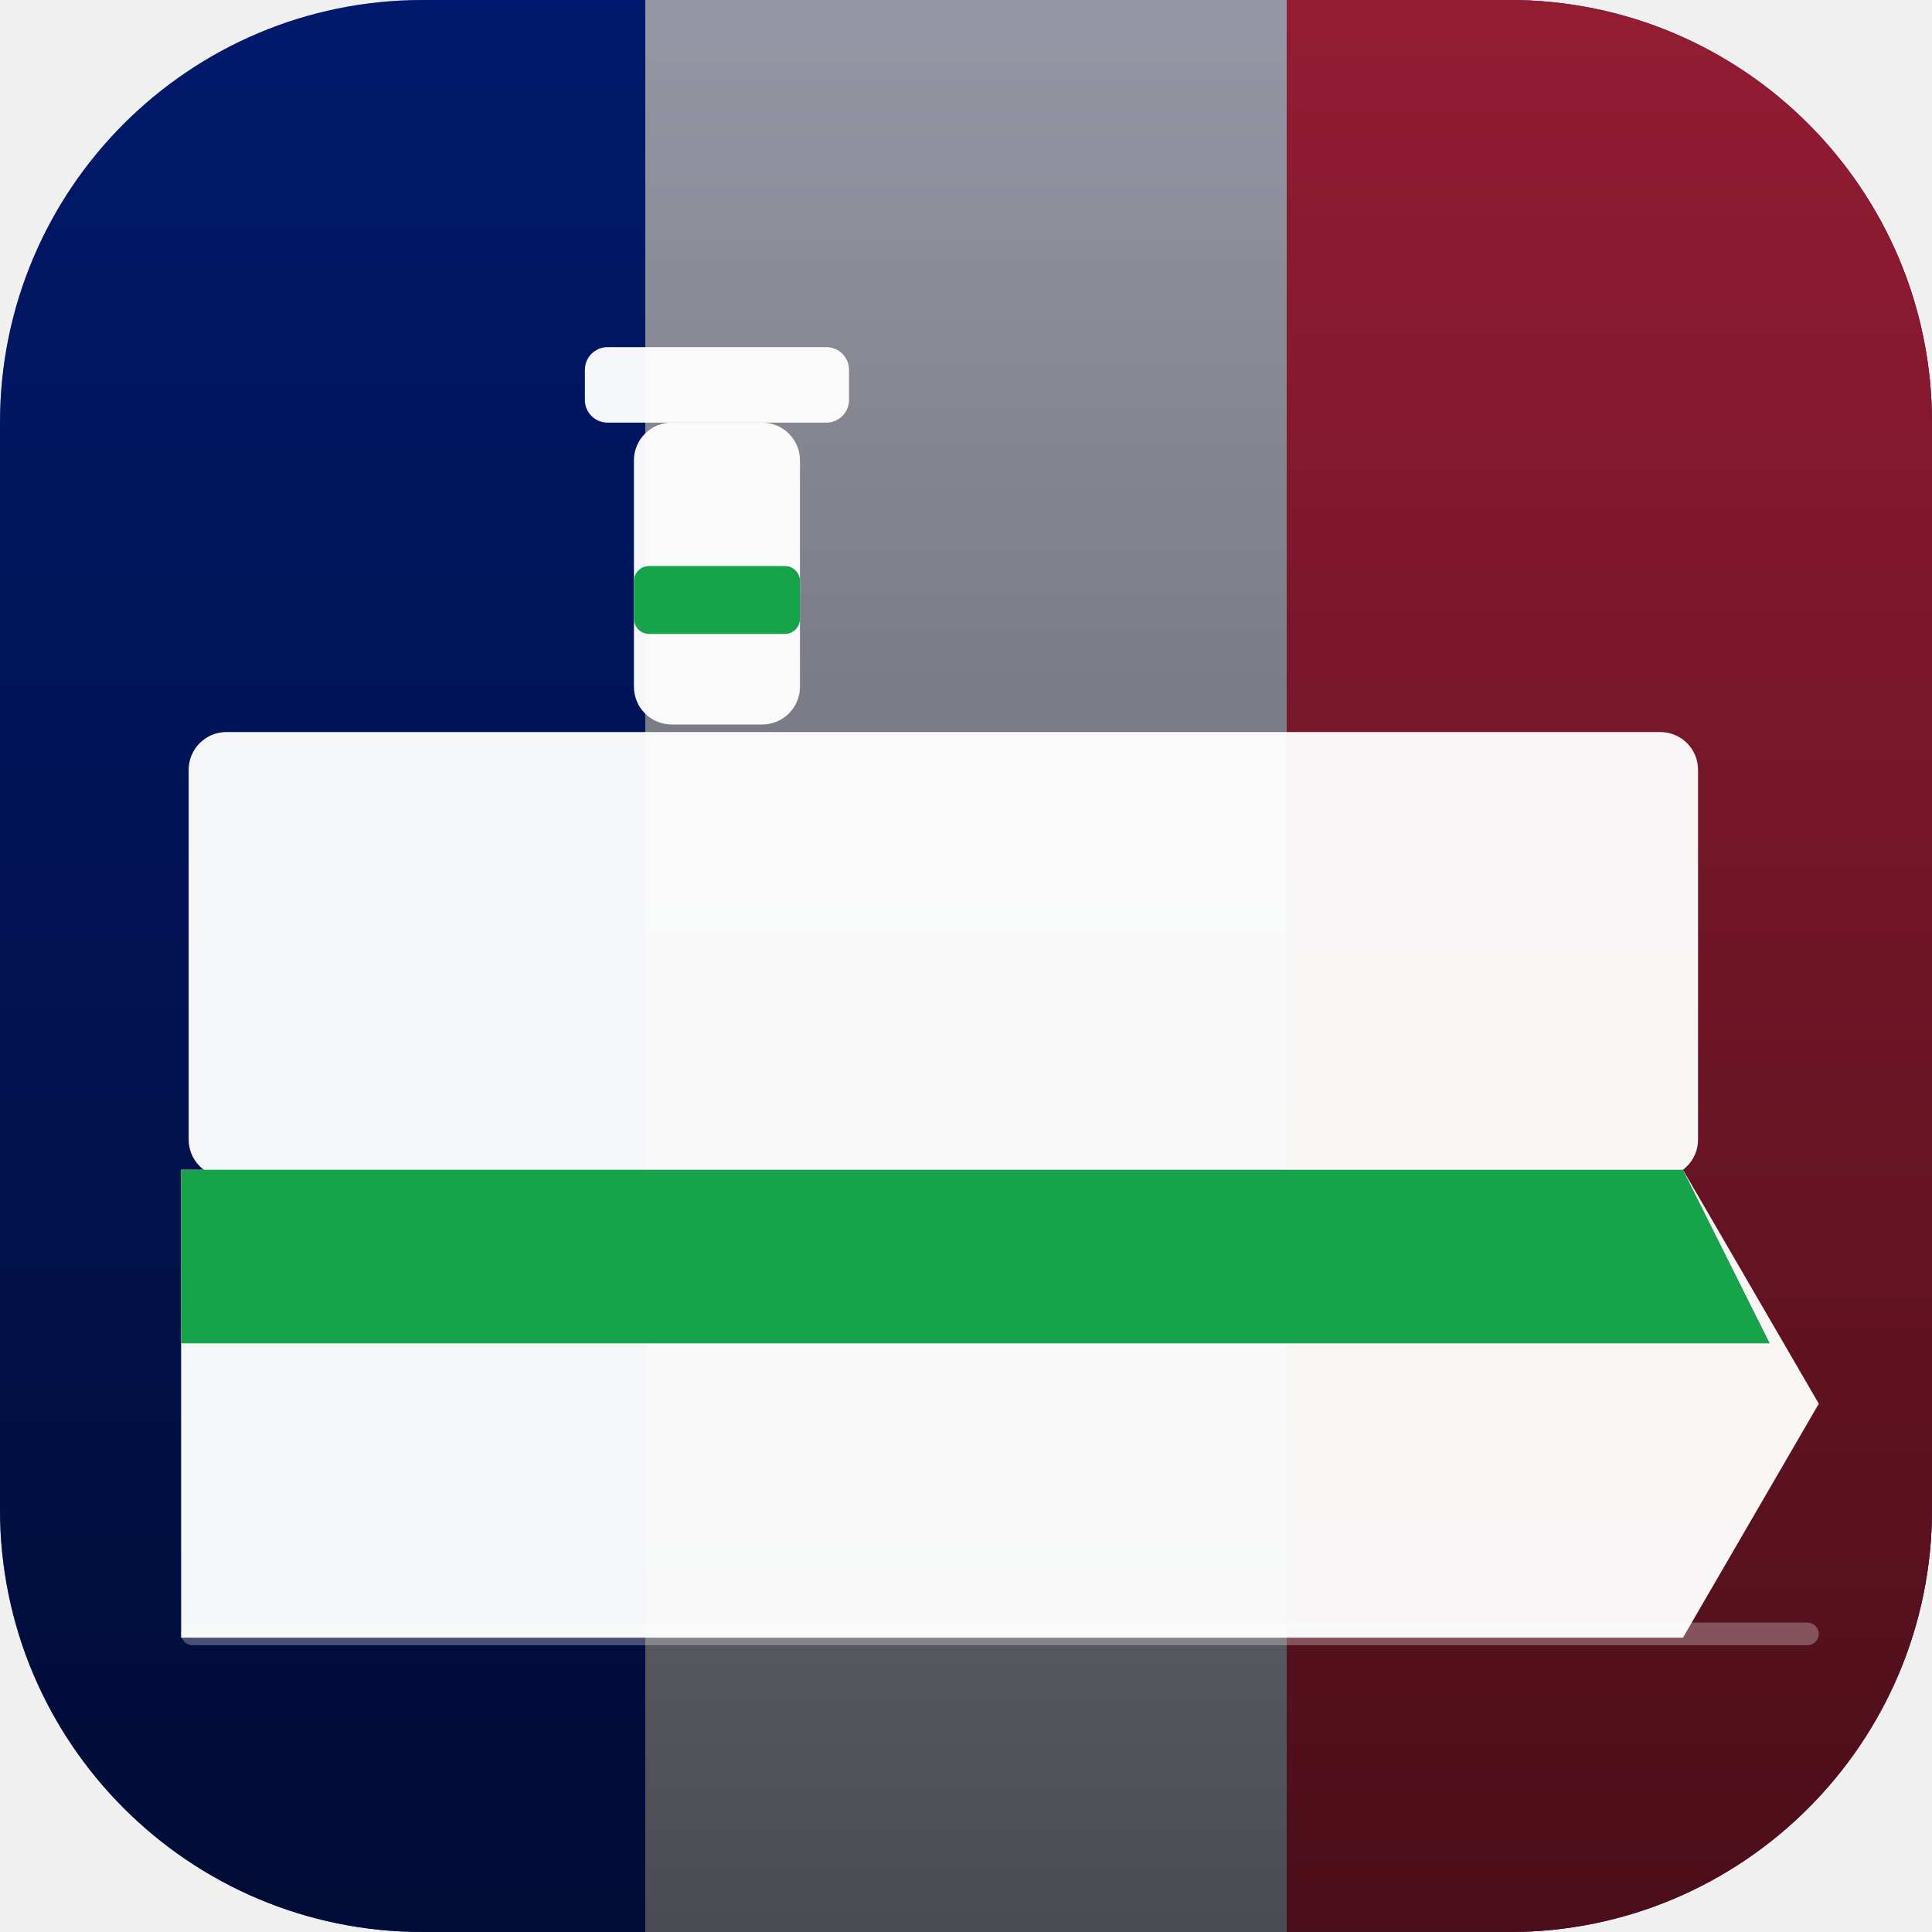
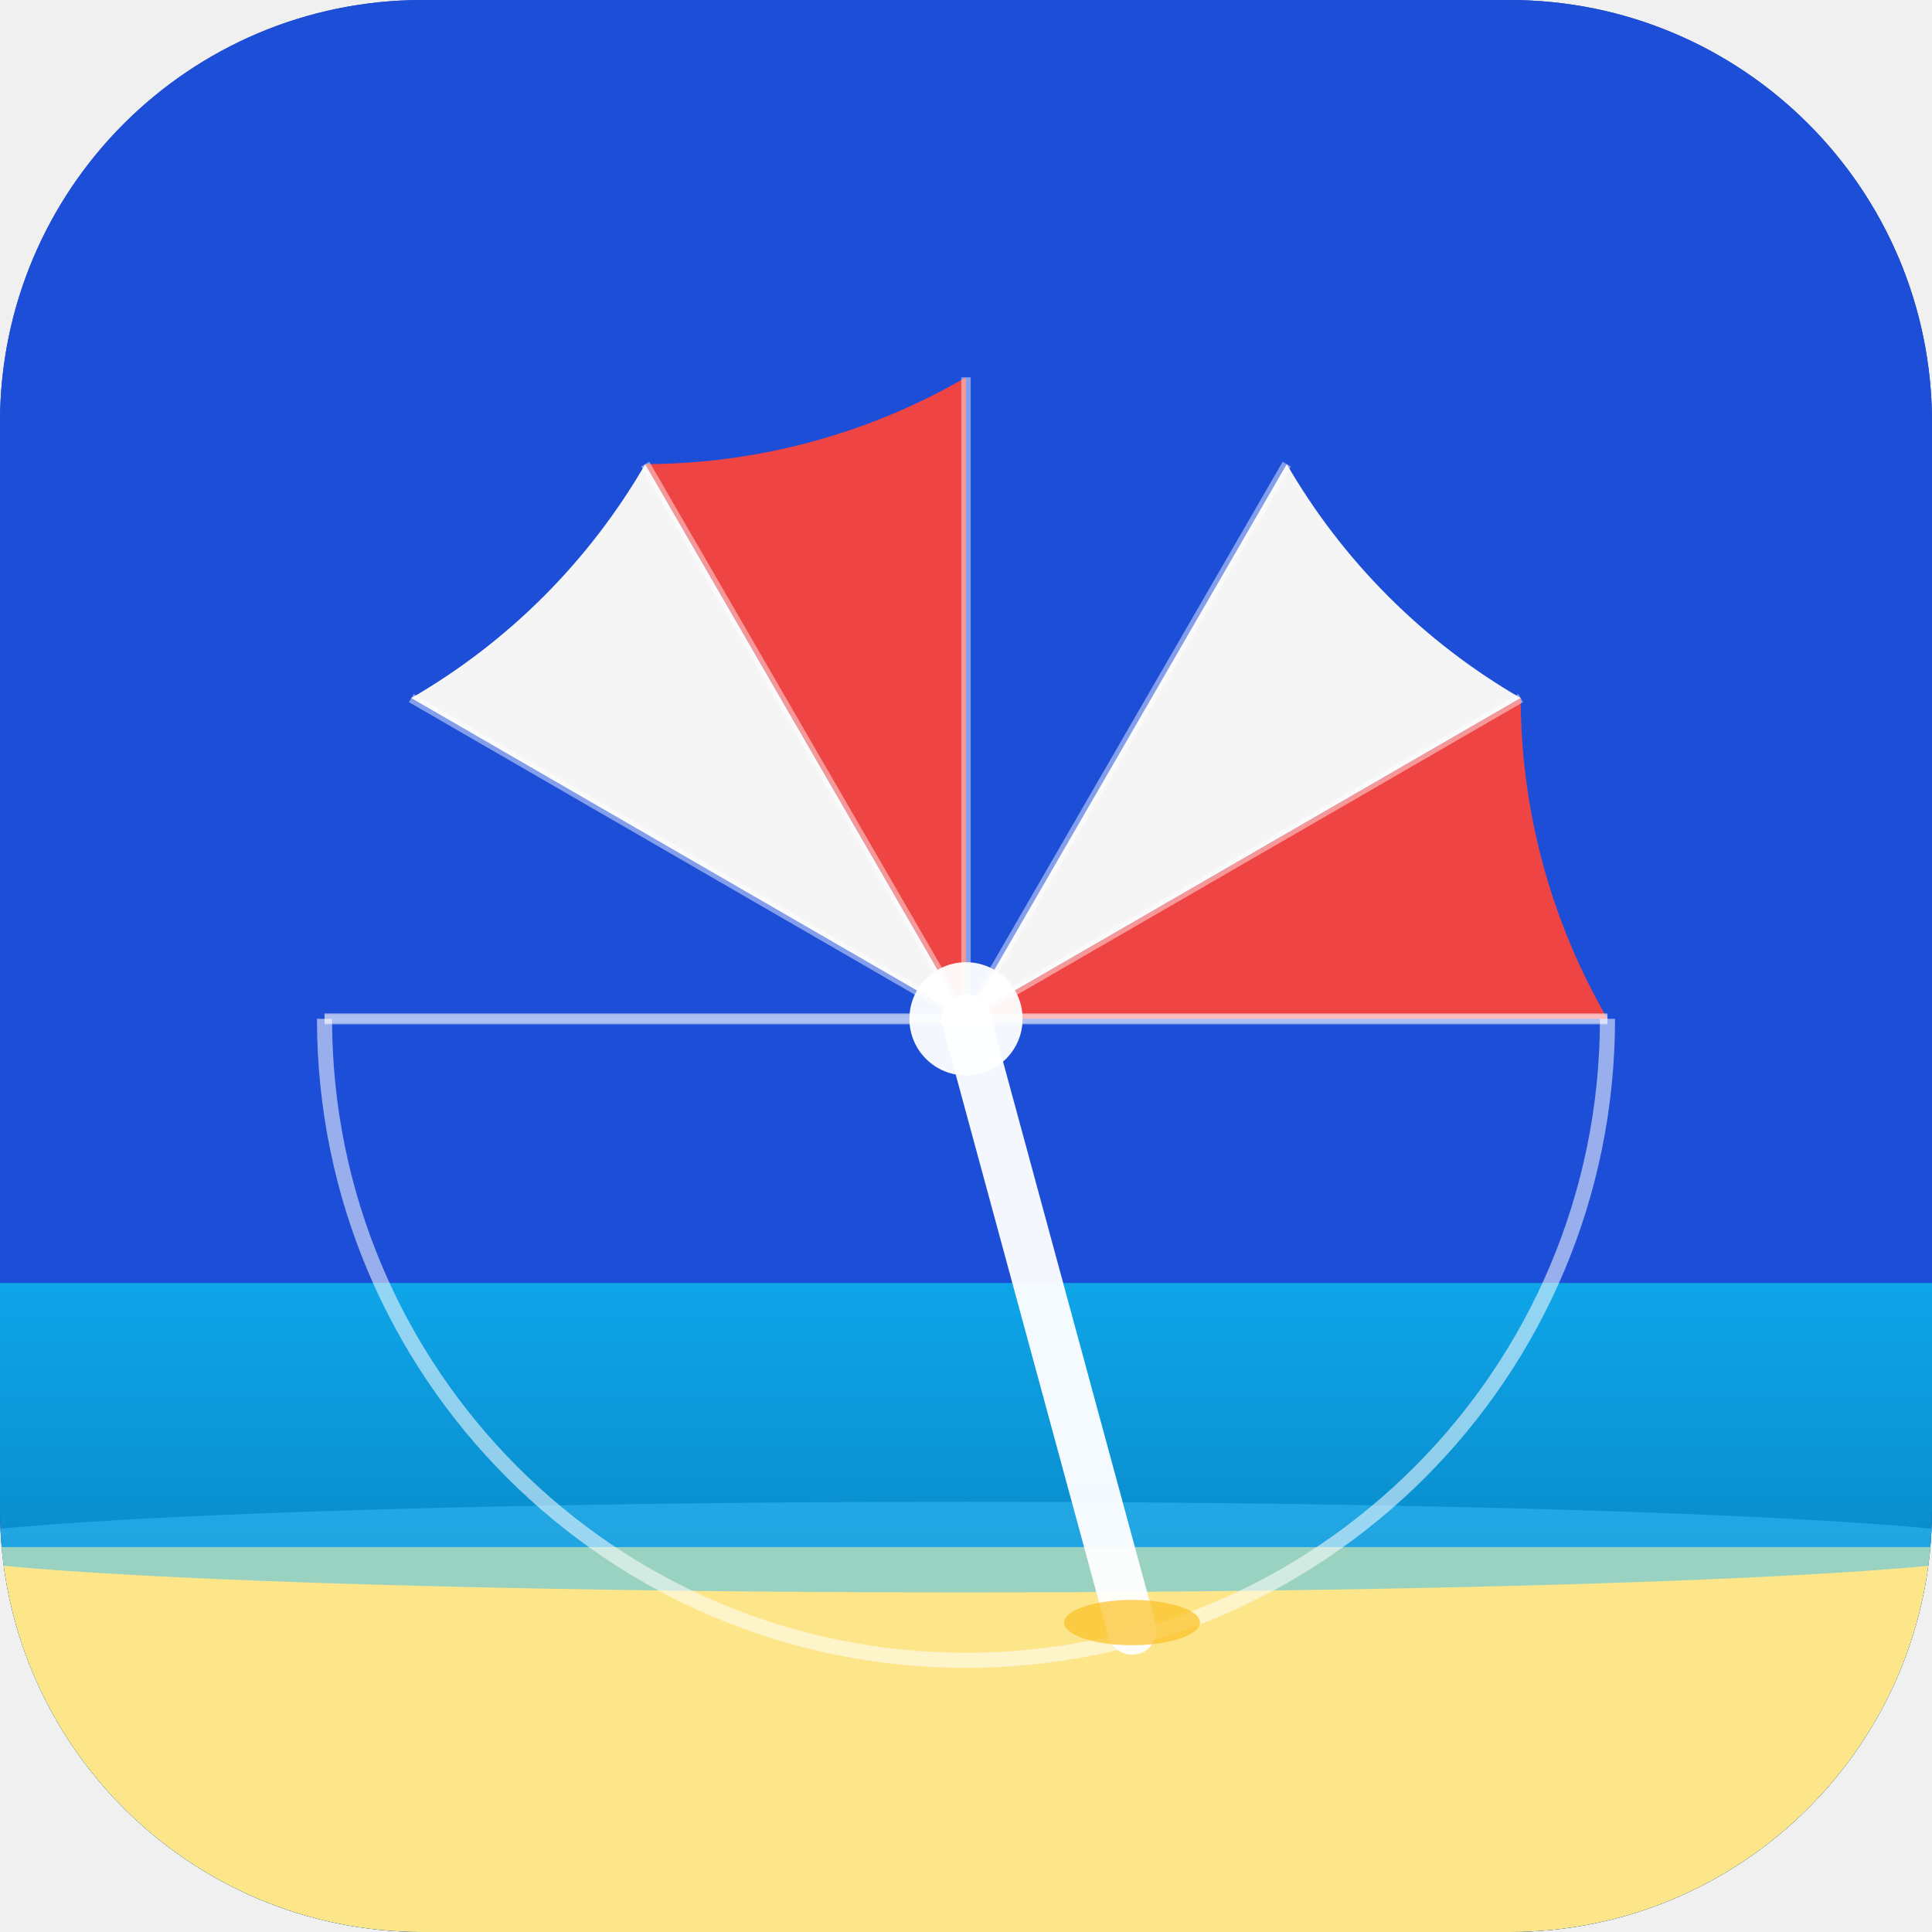
<svg xmlns="http://www.w3.org/2000/svg" viewBox="0 0 512 512">
  <defs>
    <clipPath id="cl">
      <rect width="512" height="512" rx="112" />
    </clipPath>
    <linearGradient id="vig" x1="0" y1="0" x2="0" y2="1">
      <stop offset="0%" stop-color="#000" stop-opacity="0" />
-       <stop offset="100%" stop-color="#000" stop-opacity="0.5" />
+       <stop offset="100%" stop-color="#000" stop-opacity="0.55" />
+     </linearGradient>
+     <linearGradient id="sea" x1="0" y1="0" x2="0" y2="1">
+       <stop offset="0%" stop-color="#0ea5e9" />
+       <stop offset="100%" stop-color="#0369a1" />
    </linearGradient>
  </defs>
  <g clip-path="url(#cl)">
-     <rect width="512" height="512" fill="#002395" />
-     <rect x="171" y="0" width="170" height="512" fill="#EFEFEF" />
-     <rect x="341" y="0" width="171" height="512" fill="#ED2939" />
-     <rect width="512" height="512" fill="rgba(4,10,42,0.38)" />
-     <rect width="512" height="512" fill="url(#vig)" />
+     <rect width="512" height="512" fill="#1e40af" />
+     <rect y="0" width="512" height="512" fill="url(#vig)" opacity="0.5" />
+     <rect width="512" height="340" fill="#1d4ed8" />
+     <rect y="340" width="512" height="172" fill="url(#sea)" />
+     <rect y="410" width="512" height="102" fill="#fde68a" />
+     <ellipse cx="256" cy="410" rx="280" ry="12" fill="#38bdf8" opacity="0.5" />
  </g>
-   <rect x="155" y="92" width="70" height="20" rx="6" fill="white" opacity="0.96" />
-   <rect x="168" y="112" width="44" height="80" rx="10" fill="white" opacity="0.96" />
-   <rect x="168" y="150" width="44" height="18" rx="4" fill="#16a34a" />
-   <rect x="50" y="194" width="400" height="118" rx="10" fill="white" opacity="0.96" />
-   <path d="M 48,310 L 48,434 L 446,434 L 482,372 L 446,310 Z" fill="white" opacity="0.96" />
-   <path d="M 48,310 L 48,356 L 469,356 L 446,310 Z" fill="#16a34a" />
-   <rect x="48" y="430" width="434" height="6" rx="3" fill="rgba(255,255,255,0.28)" />
+   <path d="M256,270 L86,270  A170,170 0 0,0 109,185 Z" fill="#1d4ed8" />
+   <path d="M256,270 L109,185 A170,170 0 0,0 171,123 Z" fill="#f5f5f5" />
+   <path d="M256,270 L171,123 A170,170 0 0,0 256,100 Z" fill="#ef4444" />
+   <path d="M256,270 L256,100 A170,170 0 0,0 341,123 Z" fill="#1d4ed8" />
+   <path d="M256,270 L341,123 A170,170 0 0,0 403,185 Z" fill="#f5f5f5" />
+   <path d="M256,270 L403,185 A170,170 0 0,0 426,270 Z" fill="#ef4444" />
+   <path d="M86,270 A170,170 0 0,0 426,270" fill="none" stroke="rgba(255,255,255,0.55)" stroke-width="4" />
+   <line x1="86" y1="270" x2="426" y2="270" stroke="rgba(255,255,255,0.35)" stroke-width="3" />
+   <line x1="256" y1="270" x2="86" y2="270" stroke="rgba(255,255,255,0.45)" stroke-width="2.5" />
+   <line x1="256" y1="270" x2="109" y2="185" stroke="rgba(255,255,255,0.45)" stroke-width="2.5" />
+   <line x1="256" y1="270" x2="171" y2="123" stroke="rgba(255,255,255,0.45)" stroke-width="2.5" />
+   <line x1="256" y1="270" x2="256" y2="100" stroke="rgba(255,255,255,0.45)" stroke-width="2.5" />
+   <line x1="256" y1="270" x2="341" y2="123" stroke="rgba(255,255,255,0.45)" stroke-width="2.5" />
+   <line x1="256" y1="270" x2="403" y2="185" stroke="rgba(255,255,255,0.45)" stroke-width="2.5" />
+   <line x1="256" y1="270" x2="426" y2="270" stroke="rgba(255,255,255,0.45)" stroke-width="2.5" />
+   <circle cx="256" cy="270" r="15" fill="white" opacity="0.95" />
+   <line x1="256" y1="270" x2="300" y2="432" stroke="white" stroke-width="13" stroke-linecap="round" opacity="0.95" />
+   <ellipse cx="300" cy="430" rx="18" ry="6" fill="#fbbf24" opacity="0.7" />
</svg>
